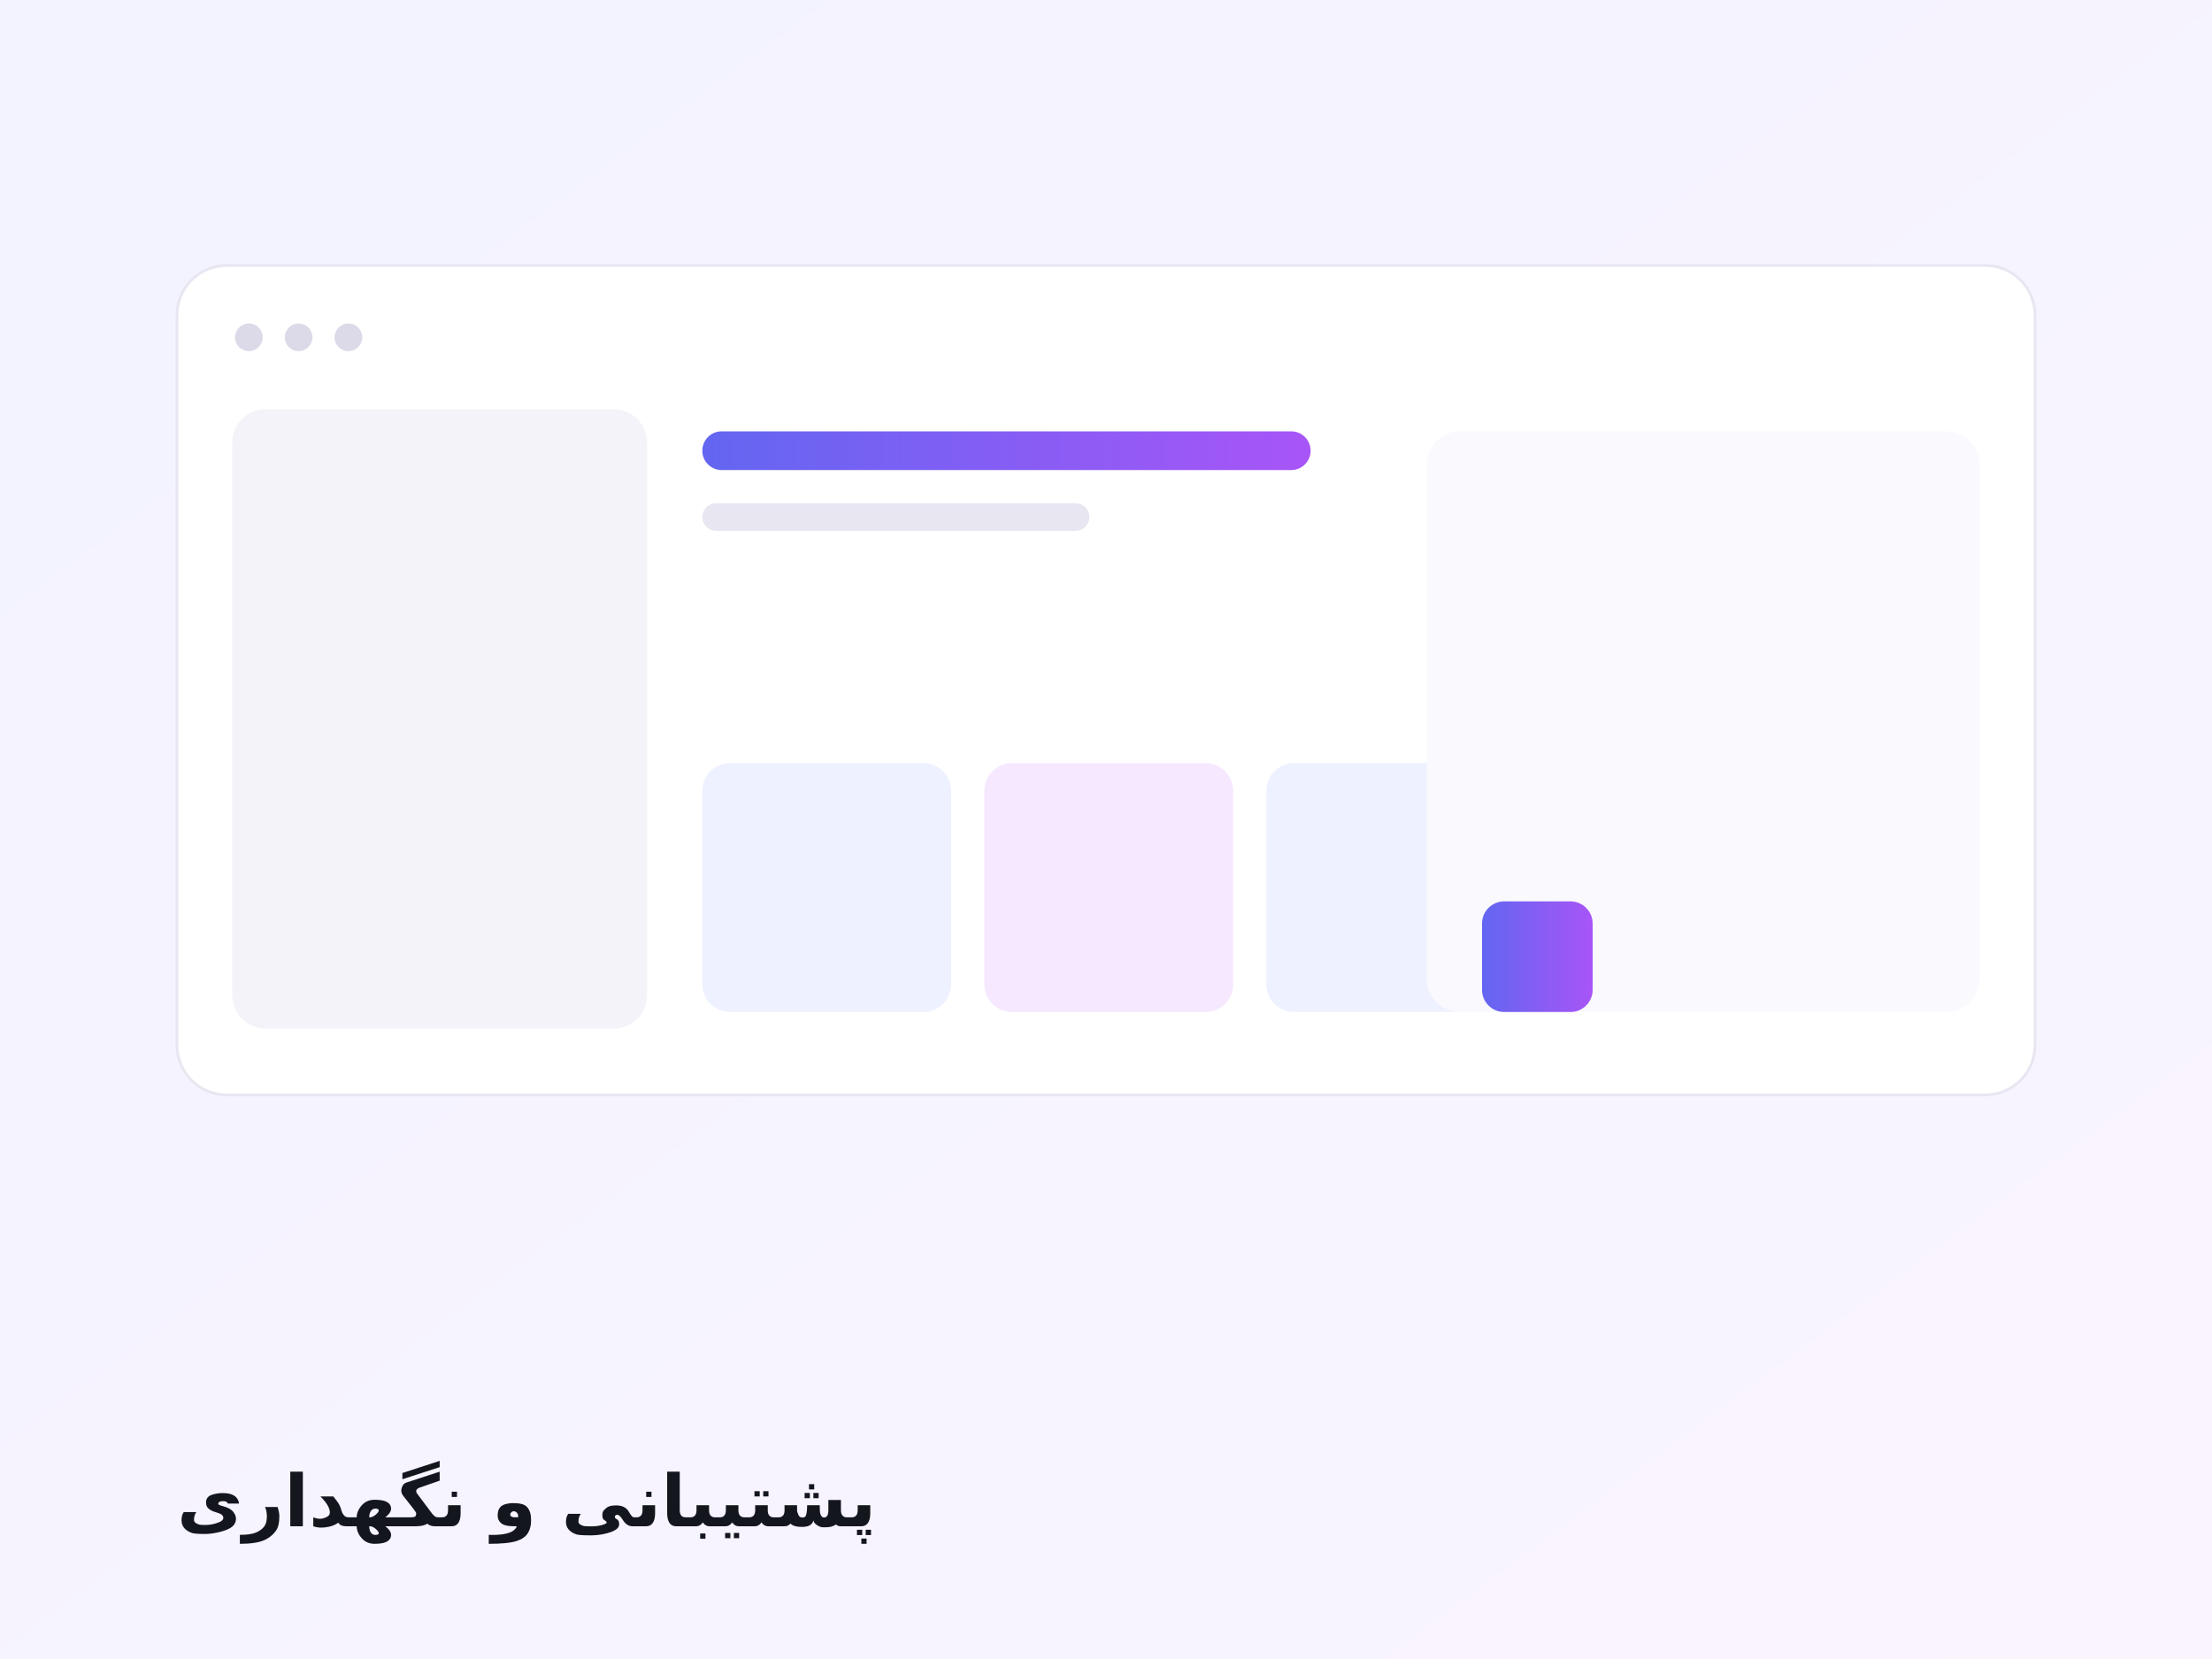
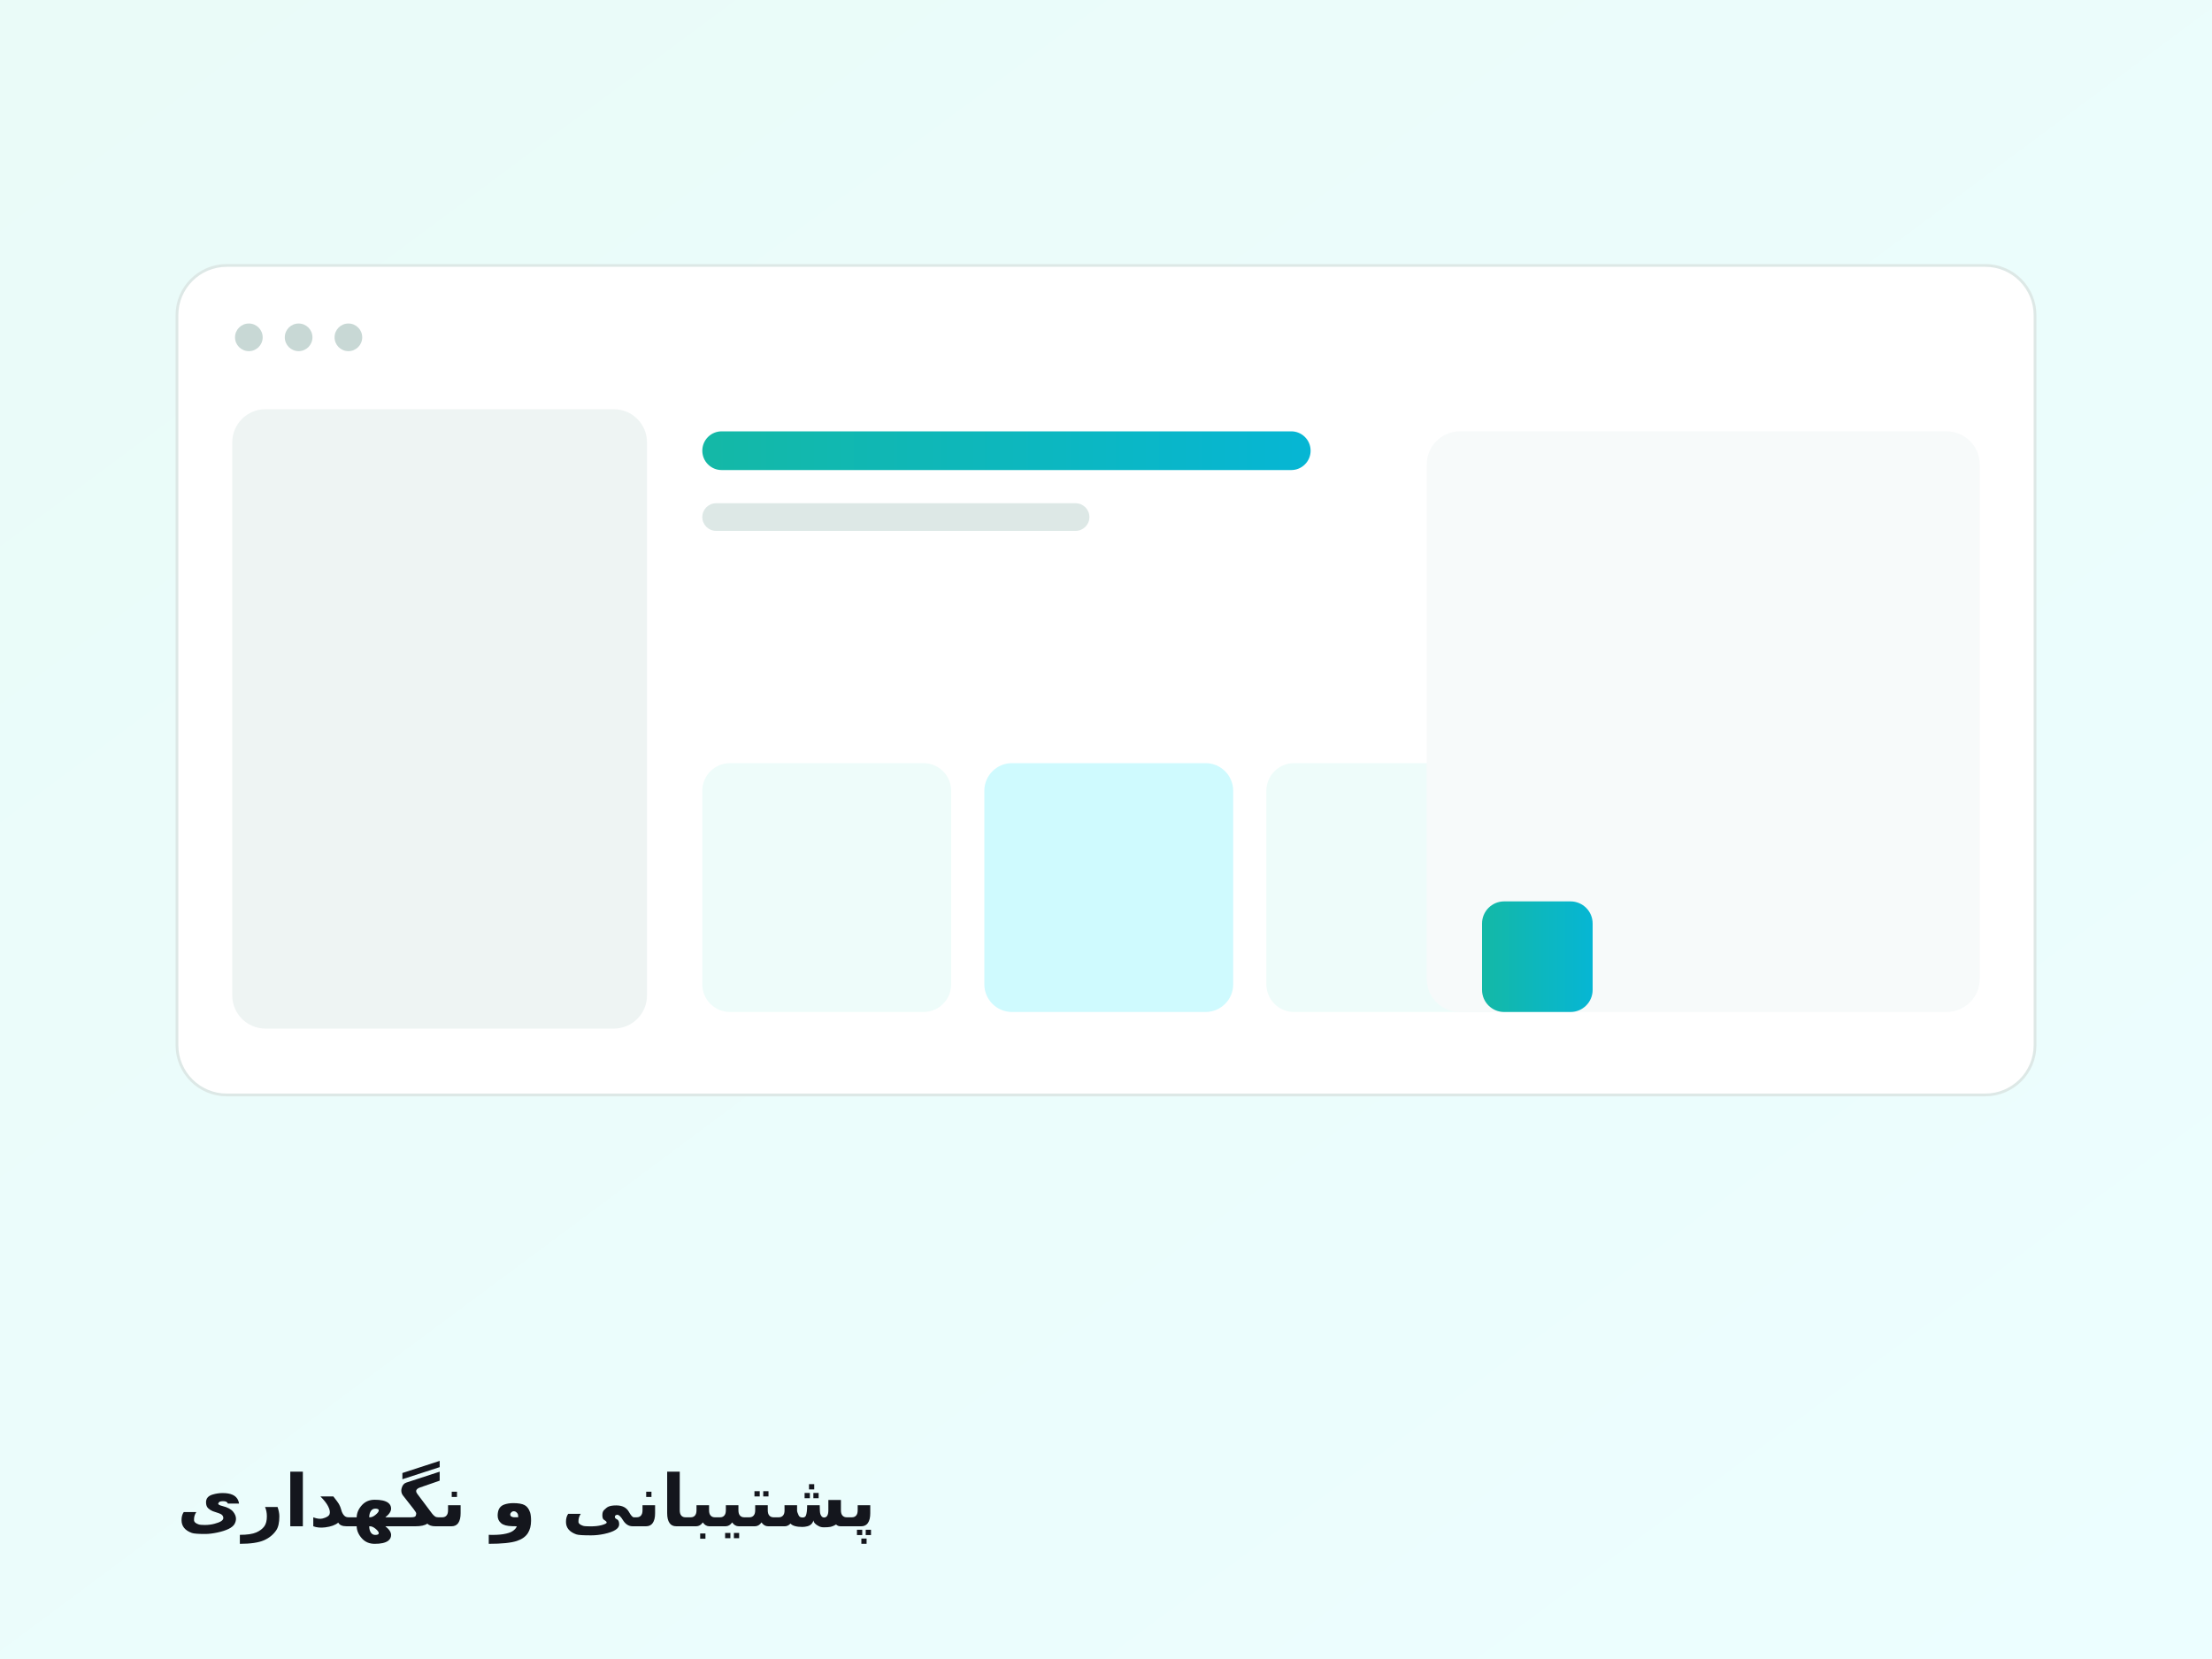
<svg xmlns="http://www.w3.org/2000/svg" width="800" height="600" viewBox="0 0 800 600" role="img" aria-label="پشتیبانی و نگهداری">
  <defs>
    <linearGradient id="bg81d49b" x1="0" y1="0" x2="1" y2="1">
-       <stop offset="0" stop-color="#f2f3ff" />
-       <stop offset="1" stop-color="#faf4ff" />
+       <stop offset="0" stop-color="#eafbf8" />
+       <stop offset="1" stop-color="#ecfeff" />
    </linearGradient>
    <linearGradient id="ac81d49b" x1="0" y1="0" x2="1" y2="0">
-       <stop offset="0" stop-color="#6366f1" />
-       <stop offset="1" stop-color="#a855f7" />
+       <stop offset="0" stop-color="#14b8a6" />
+       <stop offset="1" stop-color="#06b6d4" />
    </linearGradient>
  </defs>
  <rect width="800" height="600" fill="url(#bg81d49b)" />
  <g transform="translate(64 96)">
-     <rect width="672" height="300" rx="18" fill="#ffffff" stroke="#e8e6f1" />
-     <circle cx="26" cy="26" r="5" fill="#dcd9e8" />
-     <circle cx="44" cy="26" r="5" fill="#dcd9e8" />
-     <circle cx="62" cy="26" r="5" fill="#dcd9e8" />
-     <rect x="20" y="52" width="150" height="224" rx="12" fill="#f4f3f9" />
+     <rect width="672" height="300" rx="18" fill="#ffffff" stroke="#dde8e6" />
+     <circle cx="26" cy="26" r="5" fill="#c8d8d5" />
+     <circle cx="44" cy="26" r="5" fill="#c8d8d5" />
+     <circle cx="62" cy="26" r="5" fill="#c8d8d5" />
+     <rect x="20" y="52" width="150" height="224" rx="12" fill="#eef4f3" />
    <rect x="190" y="60" width="220" height="14" rx="7" fill="url(#ac81d49b)" />
-     <rect x="190" y="86" width="140" height="10" rx="5" fill="#e8e6f1" />
-     <rect x="190" y="180" width="90" height="90" rx="10" fill="#eef1ff" />
-     <rect x="292" y="180" width="90" height="90" rx="10" fill="#f5e8ff" />
-     <rect x="394" y="180" width="90" height="90" rx="10" fill="#eef1ff" />
-     <rect x="452" y="60" width="200" height="210" rx="12" fill="#faf9fd" />
+     <rect x="190" y="86" width="140" height="10" rx="5" fill="#dde8e6" />
+     <rect x="190" y="180" width="90" height="90" rx="10" fill="#eefcfa" />
+     <rect x="292" y="180" width="90" height="90" rx="10" fill="#cffafe" />
+     <rect x="394" y="180" width="90" height="90" rx="10" fill="#eefcfa" />
+     <rect x="452" y="60" width="200" height="210" rx="12" fill="#f7fafa" />
    <rect x="472" y="230" width="40" height="40" rx="8" fill="url(#ac81d49b)" />
  </g>
  <text x="8%" y="552" fill="#14161d" font-family="Vazirmatn, Tahoma, sans-serif" font-size="26" font-weight="700">پشتیبانی و نگهداری</text>
</svg>
